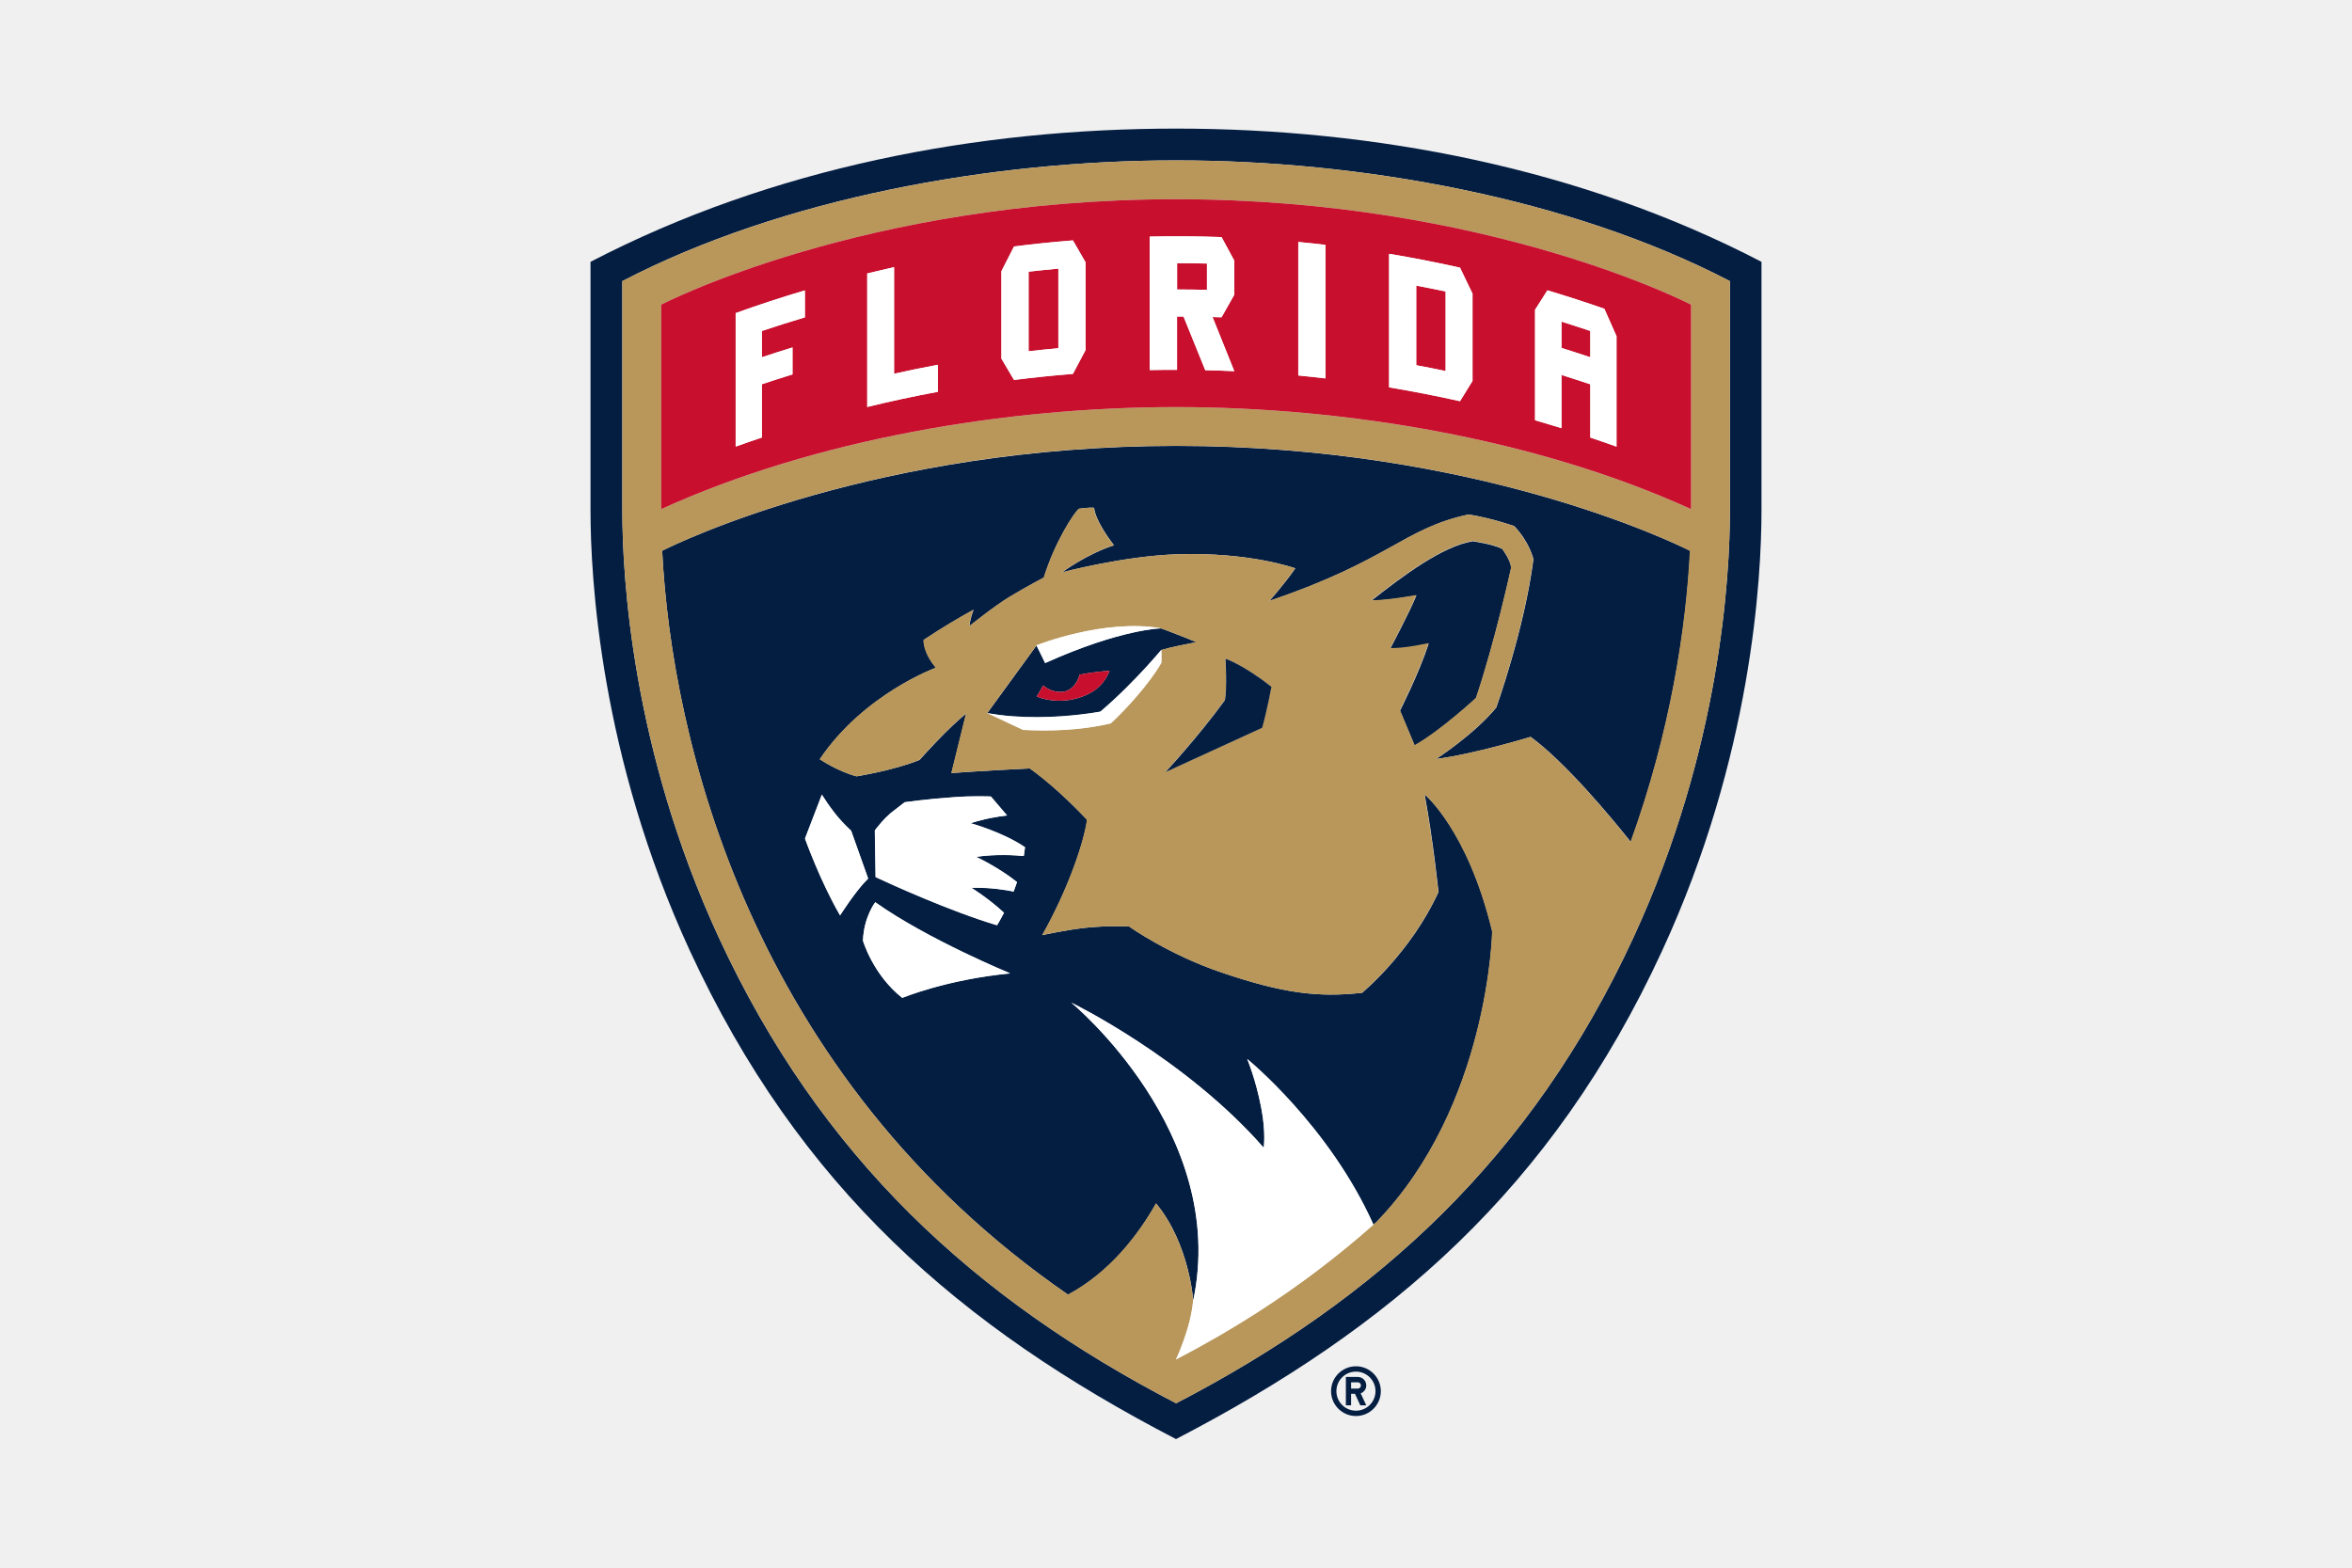
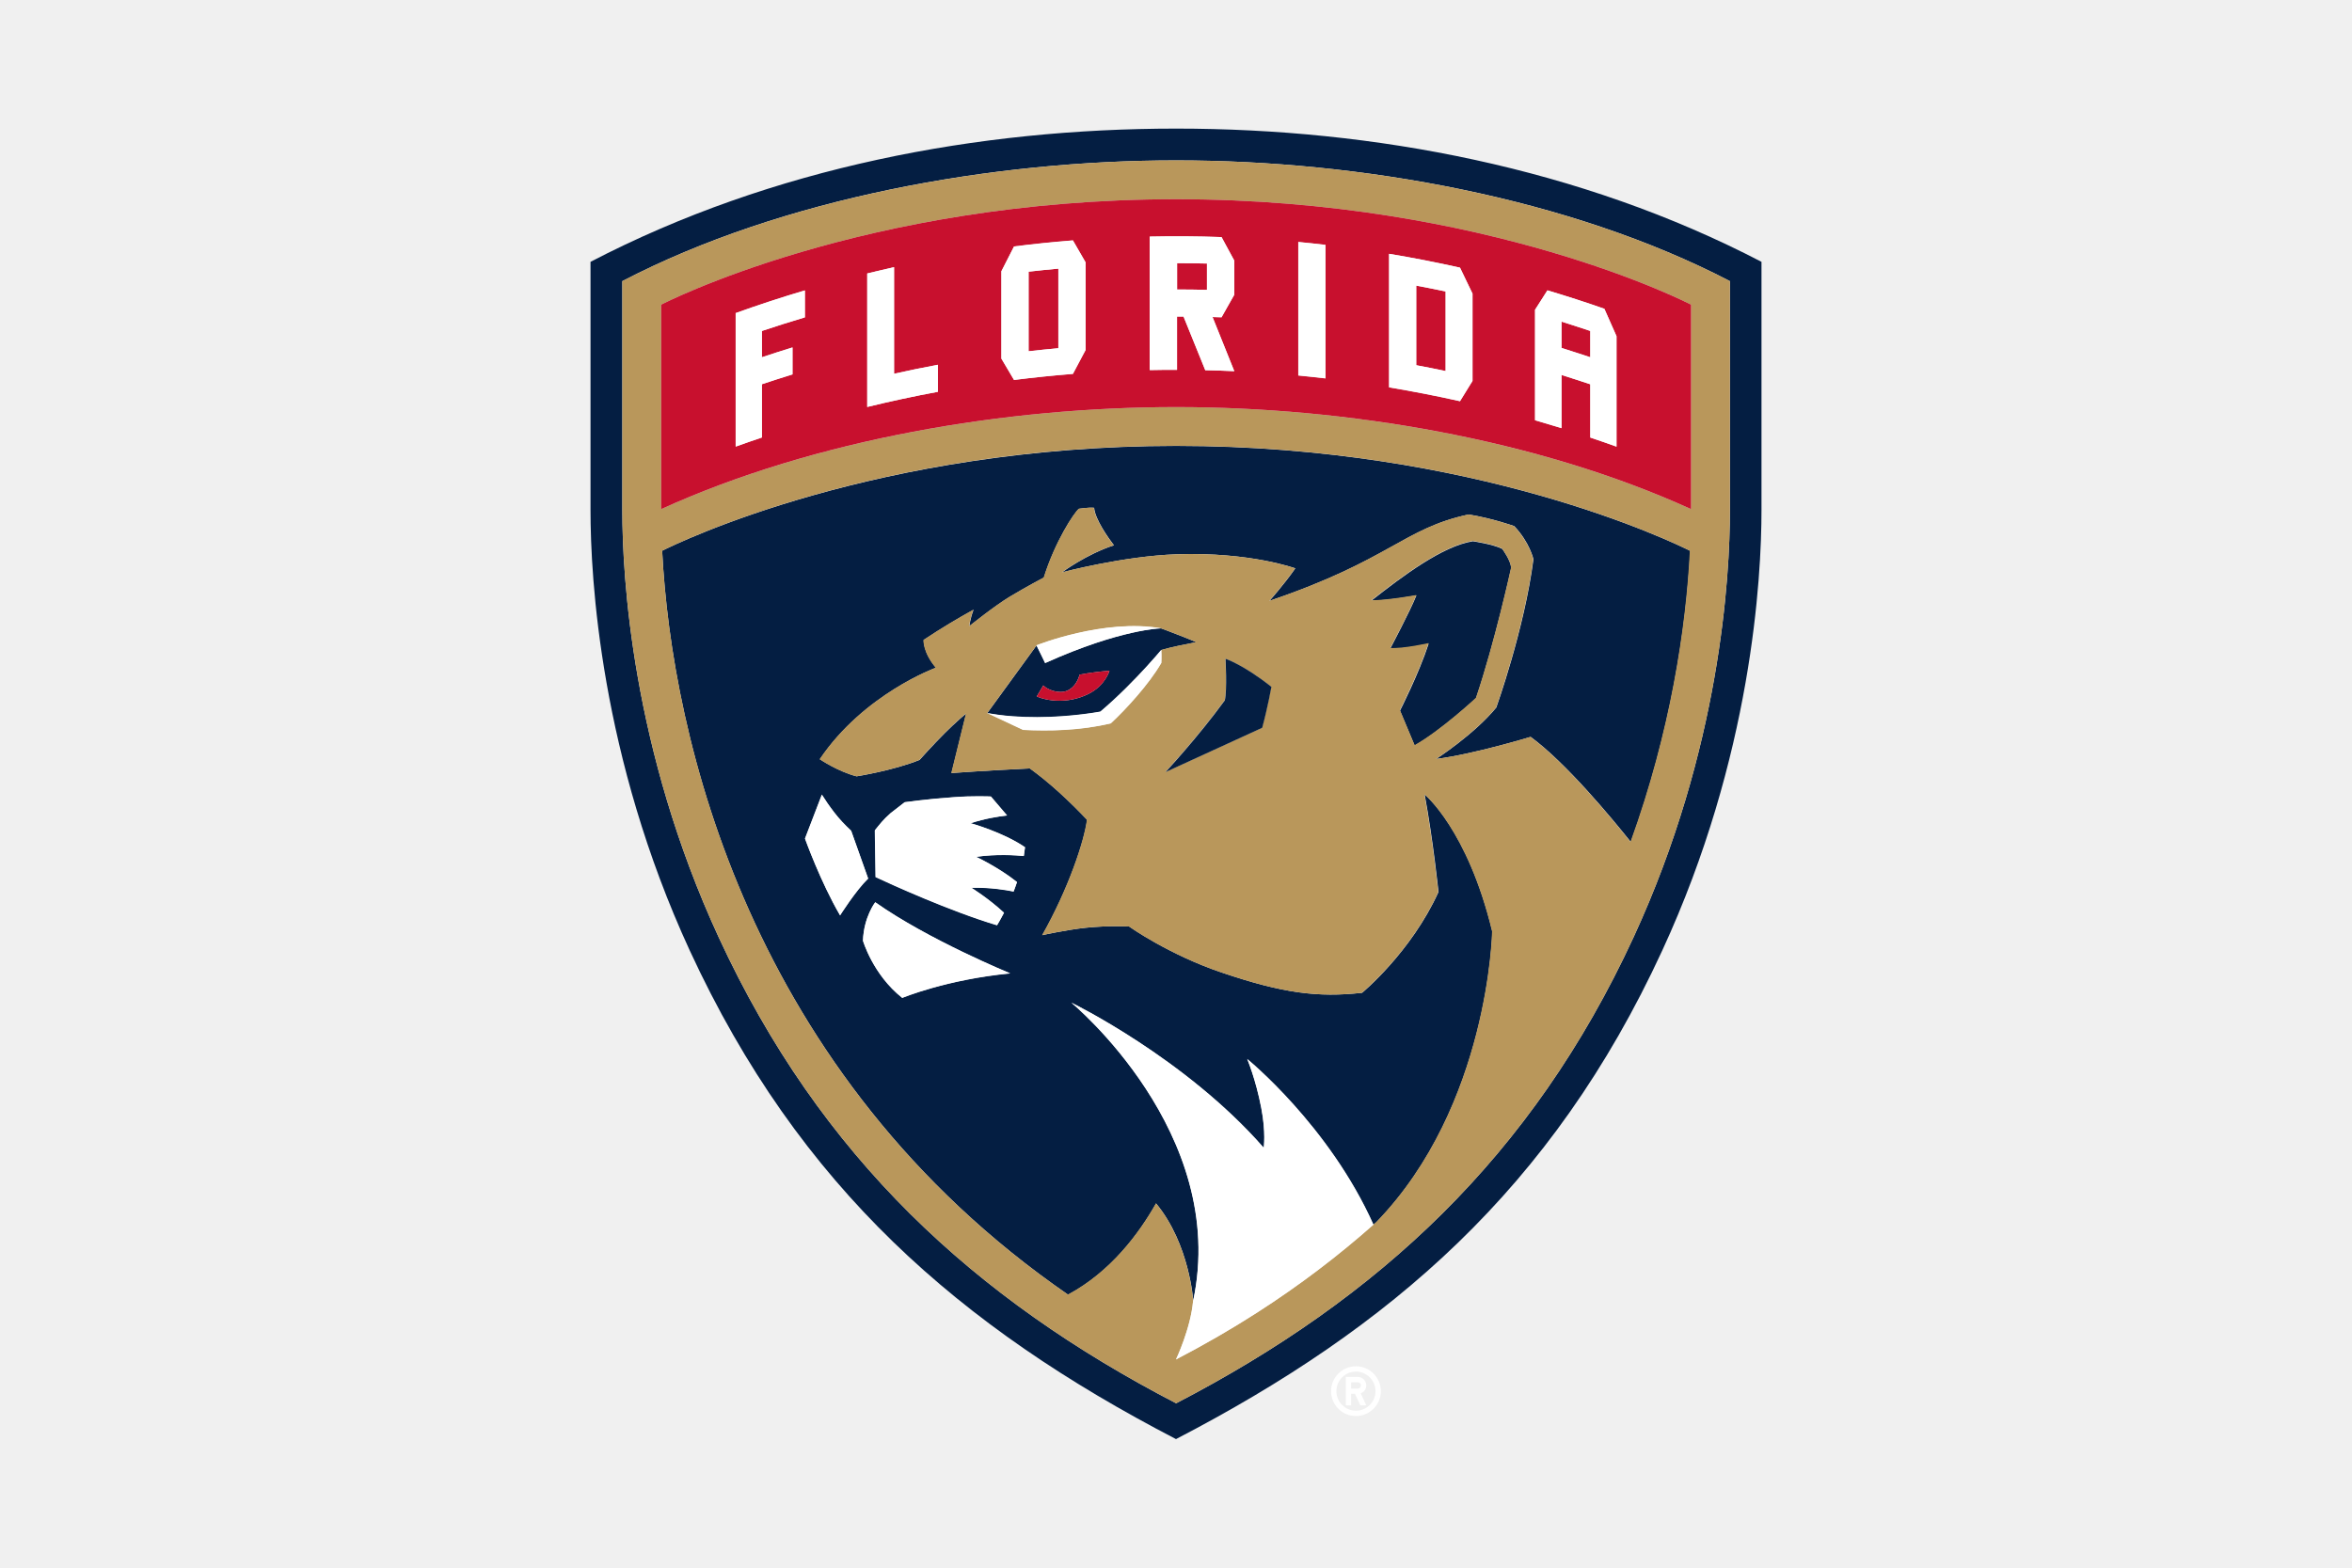
<svg xmlns="http://www.w3.org/2000/svg" viewBox="0 0 960 640">
  <path fill="#010101" d="M473.954 256.543s-2.28 0-6.79.793c4.51-.743 6.74-.793 6.79-.793" />
  <path fill="#041e42" d="M270.265 224.84c3.866 76.188 35.435 213.801 165.677 303.711 17.445-9.313 29.042-25.016 35.931-37.252 13.728 16.595 15.165 39.729 15.165 39.729 14.669-68.708-49.708-121.713-49.708-121.713s46.437 22.589 78.502 59.247c0 0 .941-6.192-.991-16.248-2.231-11.741-5.749-20.013-5.749-20.013s33.452 27.196 51.542 67.667c.396-.346.792-.743 1.238-1.09 45.942-47.506 47.231-118.641 47.231-118.641-10.011-41.512-27.605-55.927-27.605-55.927 3.519 18.973 5.65 39.828 5.65 39.828-11.201 24.669-31.173 41.165-31.173 41.165-18.04 1.981-32.313.198-57.291-8.273-21.707-7.331-37.764-18.774-37.764-18.774s-8.276-.496-17.742.495c-8.029.842-17.742 3.022-17.742 3.022 10.754-19.022 17.147-38.342 18.287-47.11-7.335-7.728-15.264-15.109-23.342-20.954-17.842.842-32.016 1.882-32.016 1.882l5.997-24.322s-4.114 3.418-8.673 7.975c-4.906 4.904-10.358 10.997-10.358 10.997-10.655 4.31-25.672 6.688-25.672 6.688-7.681-1.982-15.016-6.985-15.016-6.985 18.039-26.7 47.379-37.351 47.379-37.351-5.353-6.34-5.006-11.344-5.006-11.344 7.484-4.953 14.323-9.015 20.369-12.334-1.487 3.913-1.685 6.687-1.685 6.687s10.259-8.273 16.553-12.037c6.988-4.211 13.827-7.778 13.827-7.778 4.51-14.613 12.291-26.453 14.323-28.087 0 0 4.113-.644 6.194-.397.397 4.756 5.848 12.385 8.079 15.307-11.349 3.716-21.162 11.047-21.162 11.047s24.879-6.638 46.932-7.381c29.835-.991 48.271 5.746 48.271 5.746-4.51 6.49-10.556 13.276-10.556 13.276 49.411-16.743 54.565-29.524 81.327-35.27 9.763 1.585 18.585 4.756 18.585 4.756 6.343 6.687 7.83 13.523 7.83 13.523-3.667 28.533-15.165 60.534-15.165 60.534-9.02 10.998-24.532 21.004-24.532 21.004 15.512-1.981 38.557-9.016 38.557-9.016 14.323 10.453 33.106 33.141 40.887 42.899 16.206-44.979 22.599-87.234 24.234-118.839-6.542-3.269-87.571-42.849-209.735-42.849s-203.342 39.53-209.884 42.8m97.979 182.544c-11.993-9.512-16.008-23.332-16.008-23.332.347-9.66 5.006-15.654 5.006-15.654 21.707 15.356 55.06 29.029 55.06 29.029-26.018 2.476-44.058 10.006-44.058 10.006zm-4.708-75.445c1.784-1.387 4.163-3.27 5.749-4.459 0 0 9.466-1.337 19.774-2.031 8.029-.644 15.413-.297 15.413-.297l6.591 7.728c-3.469.396-8.97 1.238-14.867 3.17 0 0 13.133 3.616 22.202 9.809-.149 1.188-.297 2.377-.495 3.566-2.875-.297-11.102-.891-19.477.347 0 0 9.168 4.26 16.701 10.304-.446 1.337-.941 2.625-1.387 3.864-2.974-.644-9.565-1.784-17.247-1.536 0 0 6.988 4.31 13.331 10.205-1.635 3.12-2.824 5.052-2.824 5.052-19.329-5.796-43.414-16.793-49.56-19.666l-.297-19.072c2.081-2.576 3.221-4.161 6.443-7.034zm-28.1-7.53a96 96 0 0 0 4.956 7.133c2.081 2.725 4.411 5.152 6.988 7.58l6.938 19.517c-4.956 4.706-11.448 15.01-11.448 15.01-8.029-13.672-14.323-31.357-14.323-31.357l6.889-17.933zM480.05 555.053a424 424 0 0 0 33.155-19.171c-10.457 6.688-21.459 13.128-33.155 19.171" />
  <path fill="#041e42" d="M577.434 304.346c10.655-5.994 25.027-19.319 25.027-19.319 7.682-22.688 14.323-53.054 14.323-53.054 0-3.022-3.618-7.877-3.618-7.877-3.618-1.882-11.993-3.12-11.993-3.12-12.39 1.981-28.547 14.118-41.382 24.223 6.69 0 18.337-2.13 18.337-2.13-2.33 5.994-10.656 21.697-10.656 21.697 5.353.347 15.66-1.981 15.66-1.981-4.013 12.335-11.695 27.344-11.695 27.344l5.997 14.316z" />
  <path fill="#041e42" d="M241.025 106.892v101.402c0 27.642 3.965 100.511 40.54 179.819C326.218 484.81 391.884 541.777 480 587.5c87.373-45.376 153.535-102.046 198.436-199.387 36.624-79.308 40.539-152.177 40.539-179.819V106.892C645.132 68.451 560.633 52.5 480.05 52.5s-164.636 15.703-239.025 54.392m465.065 7.876v93.526c0 26.8-3.816 97.439-39.35 174.37-41.382 89.613-104.174 147.373-186.69 190.223-82.17-42.652-145.16-100.313-186.69-190.223-35.534-76.931-39.35-147.57-39.35-174.37v-93.526c65.319-33.982 150.809-49.29 226.04-49.29s160.572 15.258 226.04 49.29" />
  <path fill="#041e42" d="M488.227 262.141c-1.685-.694-3.37-1.437-5.055-2.081-4.956-1.981-9.218-3.517-9.218-3.517s-2.28 0-6.789.793a95 95 0 0 0-5.204 1.04c-7.93 1.783-19.774 5.3-35.386 12.335l-1.486-3.072-2.032-4.111-20.121 27.641c6.839 1.288 13.876 1.685 20.418 1.685 14.273-.05 25.821-2.279 25.821-2.279 7.483-6.291 14.124-13.127 18.634-18.131 1.536-1.634 2.775-3.12 3.816-4.26a207 207 0 0 0 2.428-2.823c4.659-1.338 8.326-1.982 14.174-3.171zm-44.058 21.202c-11.349 5.498-21.013.99-21.013.99s1.437-2.378 2.676-4.508c1.636 1.734 6.245 3.567 9.664 2.18 3.37-1.387 4.708-4.904 5.154-6.588 3.767-.694 7.93-1.239 12.192-1.586 0 0-1.685 6.093-8.673 9.512" />
  <path fill="#b9975b" d="M467.809 272.345c-4.56 4.954-11.151 11.79-18.634 18.131 0 0-11.498 2.229-25.821 2.278 14.273-.049 25.821-2.278 25.821-2.278 7.483-6.291 14.124-13.128 18.634-18.131M426.575 270.661l-1.487-3.071z" />
  <path fill="#b9975b" d="M254.009 208.294c0 26.799 3.816 97.439 39.351 174.37 41.53 89.91 104.471 147.571 186.69 190.222 82.516-42.849 145.308-100.609 186.69-190.222 35.534-76.931 39.35-147.571 39.35-174.37v-93.526c-65.468-34.032-151.107-49.29-226.04-49.29s-160.721 15.308-226.041 49.29zM665.55 343.728c-7.781-9.759-26.564-32.447-40.886-42.899 0 0-22.996 7.034-38.557 9.016 0 0 15.512-10.007 24.532-21.004 0 0 11.497-32.05 15.165-60.534 0 0-1.487-6.836-7.831-13.524 0 0-8.821-3.17-18.584-4.755-26.763 5.746-31.917 18.526-81.327 35.27 0 0 6.095-6.836 10.556-13.276 0 0-18.387-6.737-48.271-5.746-22.054.743-46.933 7.381-46.933 7.381s9.813-7.381 21.162-11.047c-2.23-2.923-7.682-10.502-8.078-15.307-2.131-.248-6.195.396-6.195.396-1.982 1.685-9.763 13.524-14.323 28.088 0 0-6.839 3.616-13.827 7.777-6.244 3.765-16.553 12.038-16.553 12.038s.199-2.774 1.685-6.688c-6.046 3.319-12.885 7.381-20.368 12.335 0 0-.347 5.003 5.005 11.344 0 0-29.339 10.65-47.379 37.351 0 0 7.335 5.003 15.017 6.985 0 0 15.016-2.329 25.672-6.688 0 0 5.402-6.093 10.357-10.997 4.56-4.558 8.673-7.976 8.673-7.976l-5.996 24.323s14.174-1.04 32.015-1.882c8.078 5.845 16.008 13.176 23.342 20.954-1.139 8.768-7.533 28.087-18.287 47.11 0 0 9.714-2.131 17.742-3.022 9.516-.991 17.743-.496 17.743-.496s16.106 11.443 37.764 18.775c24.978 8.471 39.3 10.254 57.29 8.273 0 0 20.022-16.496 31.173-41.166 0 0-2.18-20.855-5.65-39.827 0 0 17.594 14.415 27.605 55.927 0 0-1.288 71.185-47.23 118.641-.396.347-.793.743-1.239 1.09-14.224 12.632-29.983 24.669-47.379 35.815A401 401 0 0 1 480 554.954s5.997-12.582 6.988-23.926c0 0-1.437-23.184-15.165-39.779-6.889 12.236-18.535 27.89-35.931 37.252-130.143-89.81-161.712-227.424-165.627-303.662 6.542-3.269 87.571-42.849 209.735-42.849s203.243 39.53 209.735 42.849c-1.586 31.654-7.979 73.86-24.234 118.84zm-98.127-79.111s8.326-15.653 10.655-21.697c0 0-11.696 2.13-18.337 2.13 12.836-10.056 28.992-22.192 41.382-24.223 0 0 8.376 1.238 11.993 3.121 0 0 3.618 4.854 3.618 7.876 0 0-6.641 30.416-14.322 53.054 0 0-14.323 13.326-25.028 19.32l-5.996-14.317s7.681-15.009 11.695-27.344c0 0-10.357 2.328-15.66 1.981zm-93.42.694c.149 3.022 0 5.35 0 5.35-5.005 8.669-14.521 19.022-20.616 24.669-12.737 3.022-25.176 3.171-35.782 2.675l-14.67-6.885 20.121-27.642s27.605-10.997 50.898-6.935c0 0 4.262 1.536 9.218 3.517 1.635.644 3.37 1.338 5.055 2.081-5.848 1.188-9.515 1.832-14.174 3.17-.248.248-1.09 1.288-2.428 2.824a219 219 0 0 0 2.428-2.824zm25.87 20.607c.992-4.062.298-16.991.298-16.991s7.335 2.427 18.684 11.443c0 0-1.487 8.322-3.767 16.744l-39.449 18.081s13.133-14.168 24.185-29.277zm-230.005-161.54S352.583 81.33 480.05 81.33s210.181 43.048 210.181 43.048v83.47c-63.04-28.682-141.145-41.661-210.181-41.661s-147.241 13.029-210.182 41.661z" />
  <path fill="#c8102e" d="M435.496 282.005c-3.419 1.387-8.028-.446-9.664-2.179-1.239 2.13-2.676 4.507-2.676 4.507s9.664 4.508 21.013-.99c6.988-3.369 8.673-9.511 8.673-9.511-4.262.346-8.475.842-12.192 1.585-.446 1.684-1.734 5.201-5.154 6.588M690.231 207.848v-83.47S607.517 81.331 480.05 81.331s-210.181 43.047-210.181 43.047v83.47c62.94-28.632 140.897-41.66 210.181-41.66s147.142 12.978 210.181 41.66m-63.684-81.389c1.685-2.675 3.37-5.301 5.055-7.926 7.781 2.328 15.562 4.805 23.244 7.53 1.635 3.715 3.32 7.43 4.956 11.195v45.079a459 459 0 0 0-10.705-3.716v-21.746c-3.915-1.288-7.83-2.576-11.746-3.815v21.747c-3.617-1.09-7.186-2.18-10.804-3.22zm-59.57-22.837a489 489 0 0 1 28.943 5.647c1.685 3.518 3.419 7.035 5.104 10.601v35.667c-1.685 2.725-3.419 5.499-5.104 8.273a573 573 0 0 0-28.943-5.647zm-37.07-4.805c3.717.347 7.434.743 11.101 1.189v54.491c-3.717-.446-7.434-.793-11.101-1.189zm-201.41 30.713c-5.848 1.734-11.696 3.616-17.544 5.548v10.75a609 609 0 0 1 12.489-4.013v10.998a521 521 0 0 0-12.489 4.012v21.747a458 458 0 0 0-10.704 3.715v-54.491a508 508 0 0 1 28.248-9.263zm54.318 30.416a524 524 0 0 0-28.844 6.192v-54.491a881 881 0 0 1 10.953-2.576v43.494c5.947-1.338 11.894-2.527 17.891-3.666zm60.313-17.09-5.203 9.808c-8.029.644-16.058 1.436-24.037 2.477-1.734-2.923-3.419-5.846-5.154-8.719v-35.666c1.735-3.369 3.42-6.737 5.154-10.106a556 556 0 0 1 24.037-2.477c1.734 3.022 3.469 5.994 5.203 9.016zm26.118-46.268a527 527 0 0 1 29.339.198c1.735 3.17 3.469 6.39 5.204 9.61v13.92l-5.204 9.214c-1.239 0-2.428-.099-3.667-.099 2.973 7.332 5.897 14.713 8.871 22.094-3.965-.199-7.93-.298-11.845-.397-2.973-7.331-5.897-14.613-8.871-21.895h-2.627v21.747c-3.716 0-7.433 0-11.15.099V96.588z" />
  <path fill="#c8102e" d="M492.638 107.585a501 501 0 0 0-12.192-.148v10.749q6.096 0 12.192.149zM649.097 135.078a1069 1069 0 0 0-11.746-3.814v10.749c3.915 1.239 7.831 2.477 11.746 3.815zM578.029 149.097c4.014.743 8.029 1.536 11.993 2.378v-32.496a569 569 0 0 0-11.993-2.378zM419.835 143.4c4.064-.446 8.078-.891 12.142-1.238v-32.496c-4.064.346-8.128.792-12.142 1.238z" />
  <path fill="#fff" d="M480.446 129.233h2.627c2.973 7.282 5.897 14.564 8.871 21.895 3.965.099 7.929.198 11.845.397-2.974-7.381-5.898-14.762-8.872-22.094 1.239 0 2.429.05 3.668.099l5.204-9.214v-13.92c-1.735-3.22-3.47-6.39-5.204-9.61a527 527 0 0 0-29.339-.198v54.491c3.717-.099 7.434-.099 11.151-.099v-21.747zm0-21.796q6.096 0 12.192.148v10.75a501 501 0 0 0-12.192-.149zM364.923 109.071c-3.667.793-7.285 1.685-10.952 2.576v54.491a524 524 0 0 1 28.843-6.192v-10.997c-5.996 1.089-11.943 2.328-17.891 3.665zM300.298 182.337a456 456 0 0 1 10.705-3.716v-21.746a609 609 0 0 1 12.489-4.013v-10.997a524 524 0 0 0-12.489 4.012v-10.749c5.798-1.932 11.646-3.814 17.544-5.548v-10.997a536 536 0 0 0-28.249 9.263zM637.351 153.06c3.916 1.238 7.831 2.477 11.746 3.814v21.747a458 458 0 0 1 10.705 3.715v-45.078c-1.636-3.716-3.321-7.48-4.956-11.196a552 552 0 0 0-23.244-7.529c-1.685 2.625-3.37 5.3-5.055 7.926v45.078a692 692 0 0 1 10.804 3.22V153.01zm0-21.747c3.916 1.239 7.831 2.477 11.746 3.815v10.749c-3.915-1.288-7.83-2.576-11.746-3.814zM413.888 100.6c-1.734 3.369-3.419 6.737-5.154 10.106v35.667c1.735 2.922 3.42 5.795 5.154 8.718a556 556 0 0 1 24.036-2.477l5.204-9.808v-35.667a1438 1438 0 0 0-5.204-9.016c-8.028.644-16.057 1.437-24.036 2.477m18.089 41.562c-4.064.347-8.127.793-12.142 1.238v-32.496c4.064-.446 8.078-.892 12.142-1.238zM541.008 99.957a445 445 0 0 0-11.102-1.19v54.491c3.717.347 7.434.743 11.102 1.189zM601.024 155.537V119.87c-1.685-3.517-3.42-7.084-5.105-10.601a574 574 0 0 0-28.942-5.647v54.491a488 488 0 0 1 28.942 5.647c1.685-2.774 3.42-5.499 5.105-8.273zm-10.953-4.062a569 569 0 0 0-11.993-2.378v-32.496a462 462 0 0 1 11.993 2.378zM342.919 373.698s6.492-10.254 11.448-15.009l-6.938-19.518c-2.627-2.427-4.907-4.855-6.988-7.579-1.982-2.527-3.618-5.003-4.956-7.134l-6.889 17.933s6.344 17.685 14.323 31.357zM352.236 384.002s4.015 13.821 16.008 23.332c0 0 18.04-7.48 44.058-10.006 0 0-33.353-13.673-55.06-29.029 0 0-4.659 5.994-5.006 15.654zM449.175 290.476s-11.498 2.229-25.821 2.279c-6.492 0-13.579-.397-20.418-1.684l14.669 6.885c10.606.496 22.996.347 35.782-2.675 6.096-5.647 15.611-16 20.617-24.669 0 0 .148-2.329 0-5.35-.248.247-1.091 1.288-2.429 2.823a250 250 0 0 1-3.816 4.261c-4.559 4.953-11.151 11.789-18.634 18.13zM406.95 377.711s1.189-1.883 2.825-5.053c-6.344-5.895-13.332-10.205-13.332-10.205 7.682-.198 14.273.942 17.247 1.536a70 70 0 0 0 1.388-3.864c-7.583-6.043-16.702-10.303-16.702-10.303 8.376-1.239 16.602-.595 19.477-.347.198-1.189.347-2.378.495-3.567-9.019-6.192-22.202-9.808-22.202-9.808 5.897-1.932 11.399-2.774 14.868-3.171l-6.592-7.727s-7.434-.347-15.413.297c-10.308.693-19.774 2.031-19.774 2.031-1.586 1.189-3.965 3.071-5.749 4.458-3.221 2.873-4.361 4.459-6.442 7.034l.297 19.072c6.145 2.873 30.231 13.871 49.559 19.666z" />
  <path fill="#041e42" d="M518.904 280.37c-11.349-9.015-18.684-11.443-18.684-11.443s.694 12.88-.297 16.991c-11.002 15.109-24.185 29.277-24.185 29.277l39.449-18.081c2.28-8.421 3.767-16.744 3.767-16.744z" />
-   <path fill="#fff" d="M509.042 432.35s3.519 8.273 5.749 20.013c1.933 10.056.991 16.248.991 16.248-32.015-36.657-78.502-59.246-78.502-59.246s64.378 53.004 49.708 121.712c-.991 11.344-6.988 23.927-6.988 23.927a424 424 0 0 0 33.155-19.171c17.396-11.196 33.155-23.233 47.379-35.815-18.04-40.472-51.542-67.668-51.542-67.668zM426.575 270.661c15.612-7.034 27.407-10.551 35.386-12.334a96 96 0 0 1 5.204-1.041c4.509-.743 6.789-.792 6.789-.792-23.293-4.112-50.897 6.935-50.897 6.935l2.032 4.111 1.486 3.072z" />
-   <path fill="#041e42" d="M543.288 567.933c0 5.598 4.559 10.155 10.159 10.155s10.16-4.557 10.16-10.155-4.559-10.155-10.16-10.155-10.159 4.557-10.159 10.155m18.138 0c0 4.409-3.568 7.975-7.979 7.975s-7.979-3.566-7.979-7.975 3.569-7.976 7.979-7.976 7.979 3.567 7.979 7.976" />
-   <path fill="#041e42" d="M549.284 573.729h2.181v-4.706h1.586l2.18 4.706h2.429l-2.28-4.904c1.338-.496 2.28-1.734 2.28-3.22 0-1.932-1.537-3.468-3.42-3.468h-4.906v11.592zm2.181-9.412h2.726c.693 0 1.288.545 1.288 1.288s-.595 1.288-1.288 1.288h-2.726z" />
+   <path fill="#fff" d="M509.042 432.35s3.519 8.273 5.749 20.013c1.933 10.056.991 16.248.991 16.248-32.015-36.657-78.502-59.246-78.502-59.246s64.378 53.004 49.708 121.712c-.991 11.344-6.988 23.927-6.988 23.927a424 424 0 0 0 33.155-19.171c17.396-11.196 33.155-23.233 47.379-35.815-18.04-40.472-51.542-67.668-51.542-67.668zM426.575 270.661c15.612-7.034 27.407-10.551 35.386-12.334a96 96 0 0 1 5.204-1.041c4.509-.743 6.789-.792 6.789-.792-23.293-4.112-50.897 6.935-50.897 6.935l2.032 4.111 1.486 3.072zM543.288 567.933c0 5.598 4.559 10.155 10.159 10.155s10.16-4.557 10.16-10.155-4.559-10.155-10.16-10.155-10.159 4.557-10.159 10.155m18.138 0c0 4.409-3.568 7.975-7.979 7.975s-7.979-3.566-7.979-7.975 3.569-7.976 7.979-7.976 7.979 3.567 7.979 7.976" />
+   <path fill="#fff" d="M549.284 573.729h2.181v-4.706h1.586l2.18 4.706h2.429l-2.28-4.904c1.338-.496 2.28-1.734 2.28-3.22 0-1.932-1.537-3.468-3.42-3.468h-4.906v11.592zm2.181-9.412h2.726c.693 0 1.288.545 1.288 1.288s-.595 1.288-1.288 1.288h-2.726z" />
</svg>
